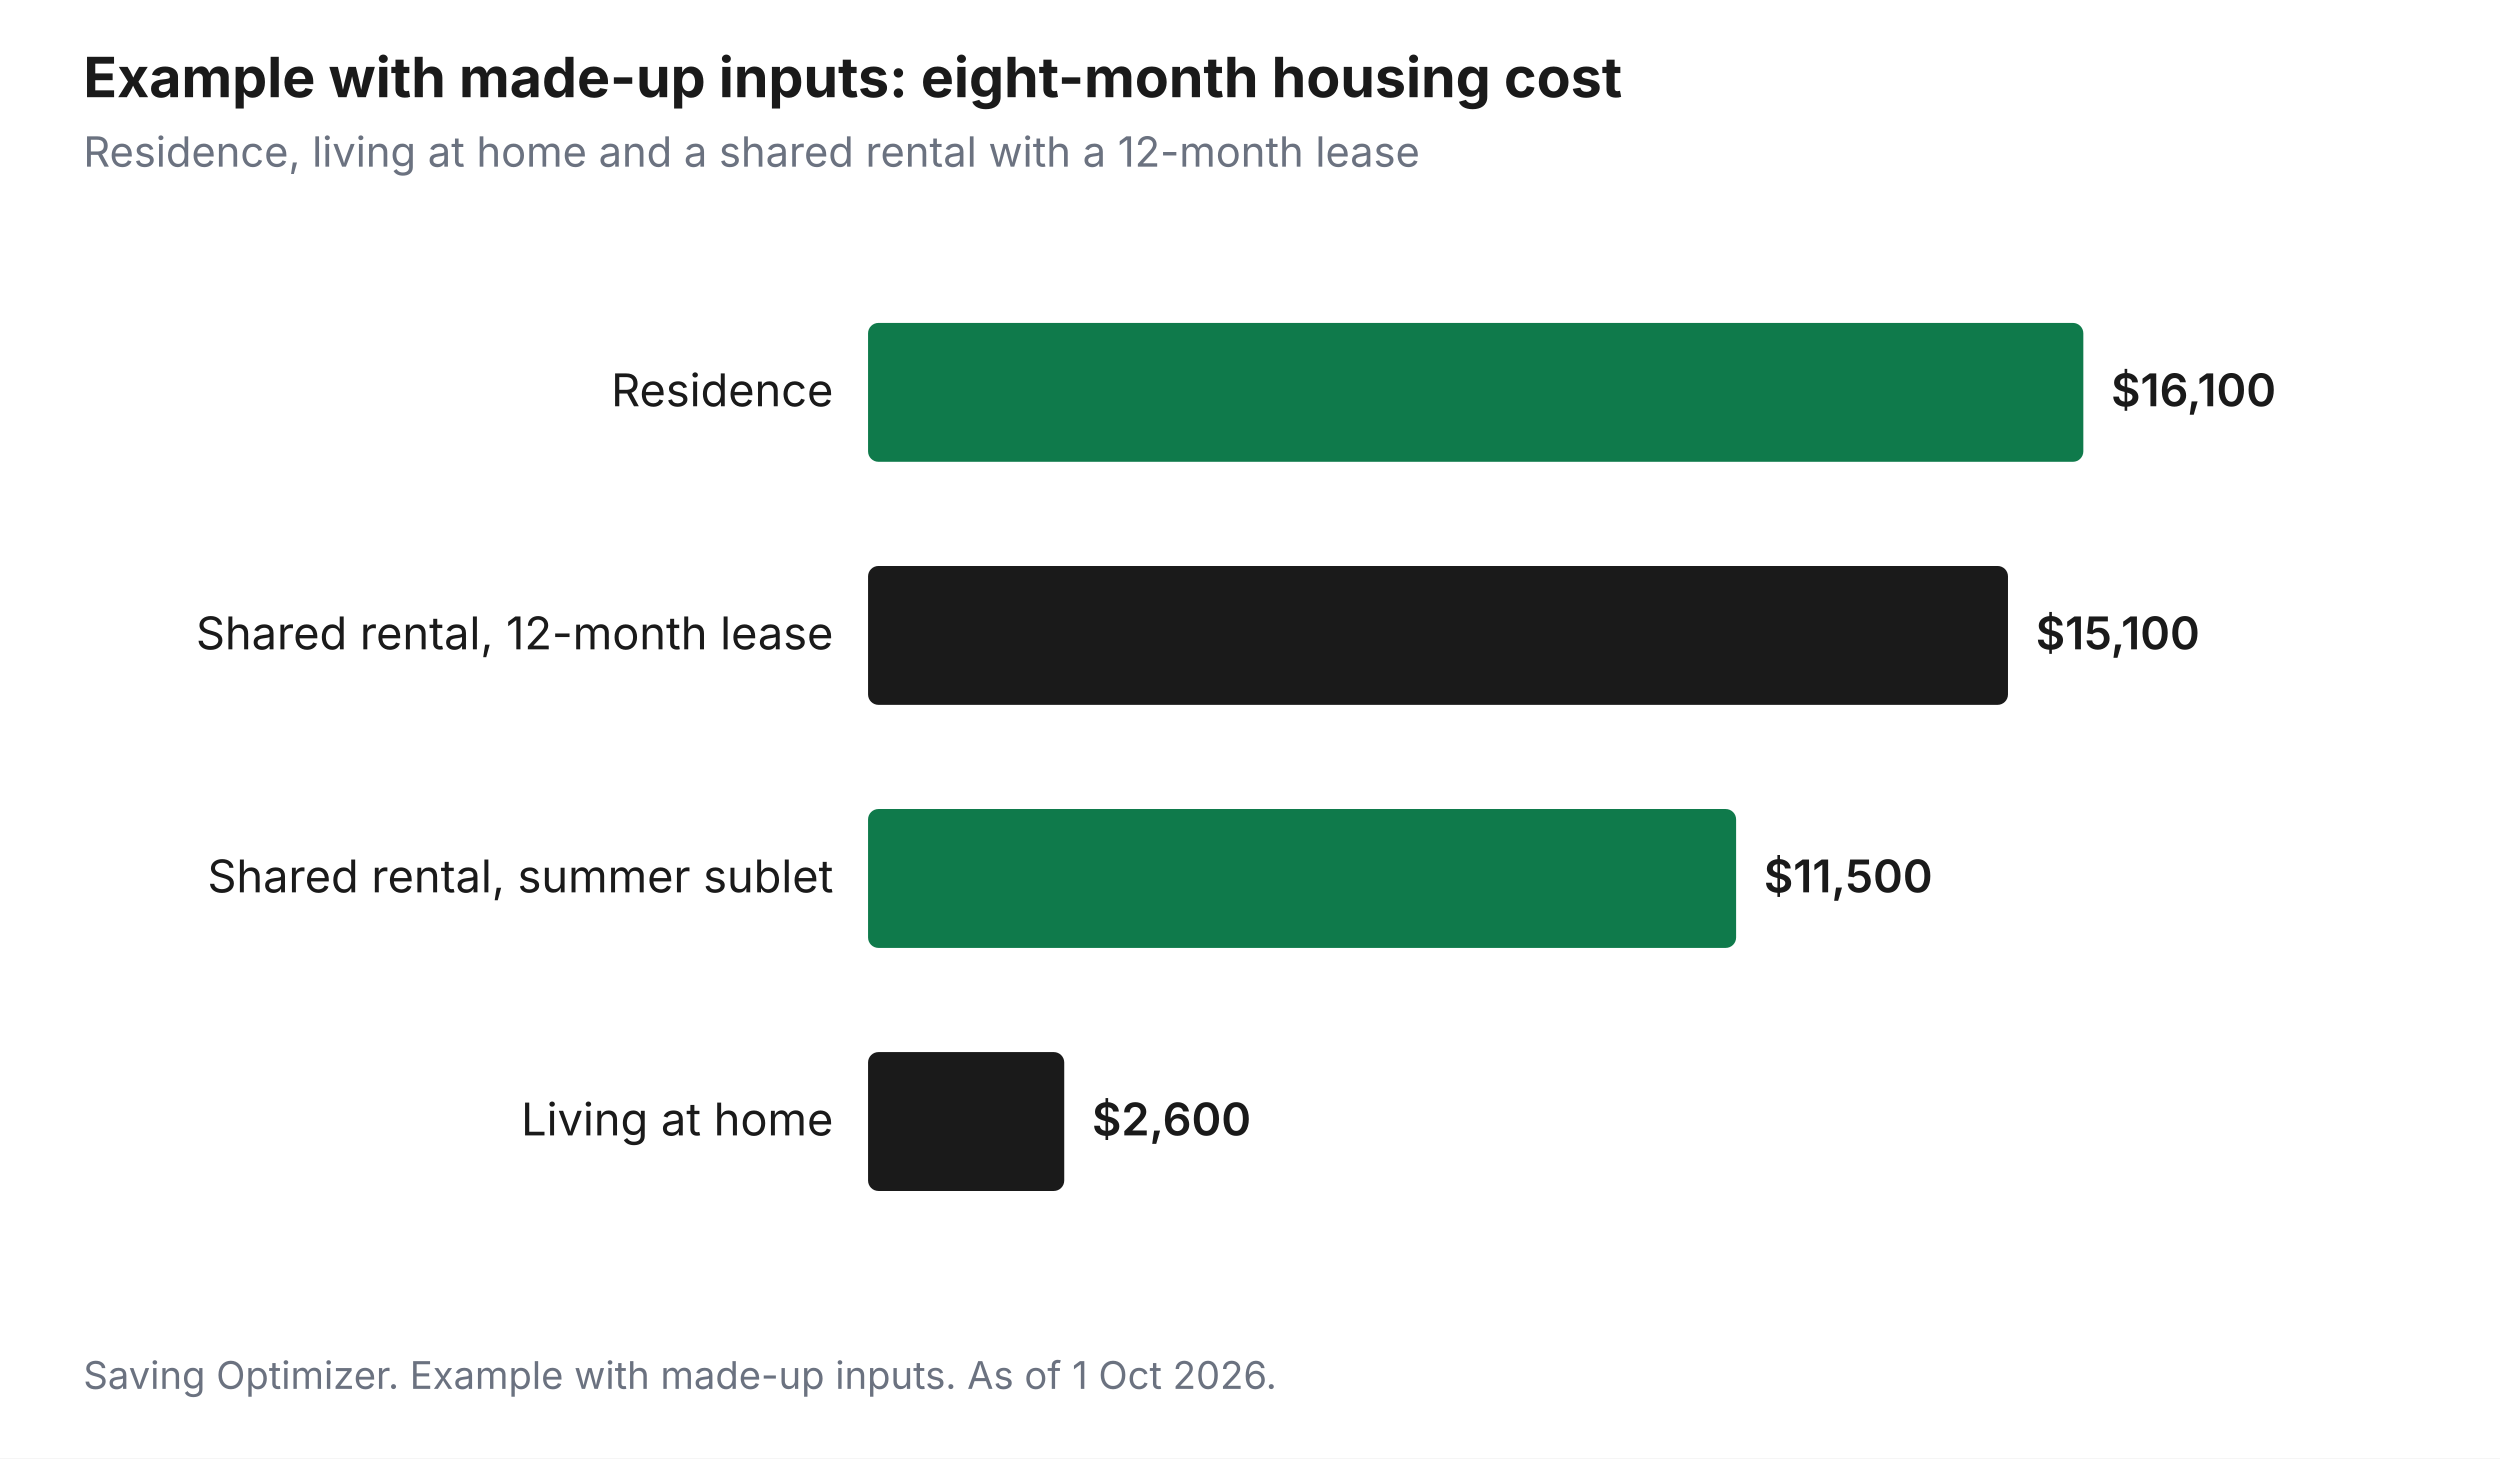
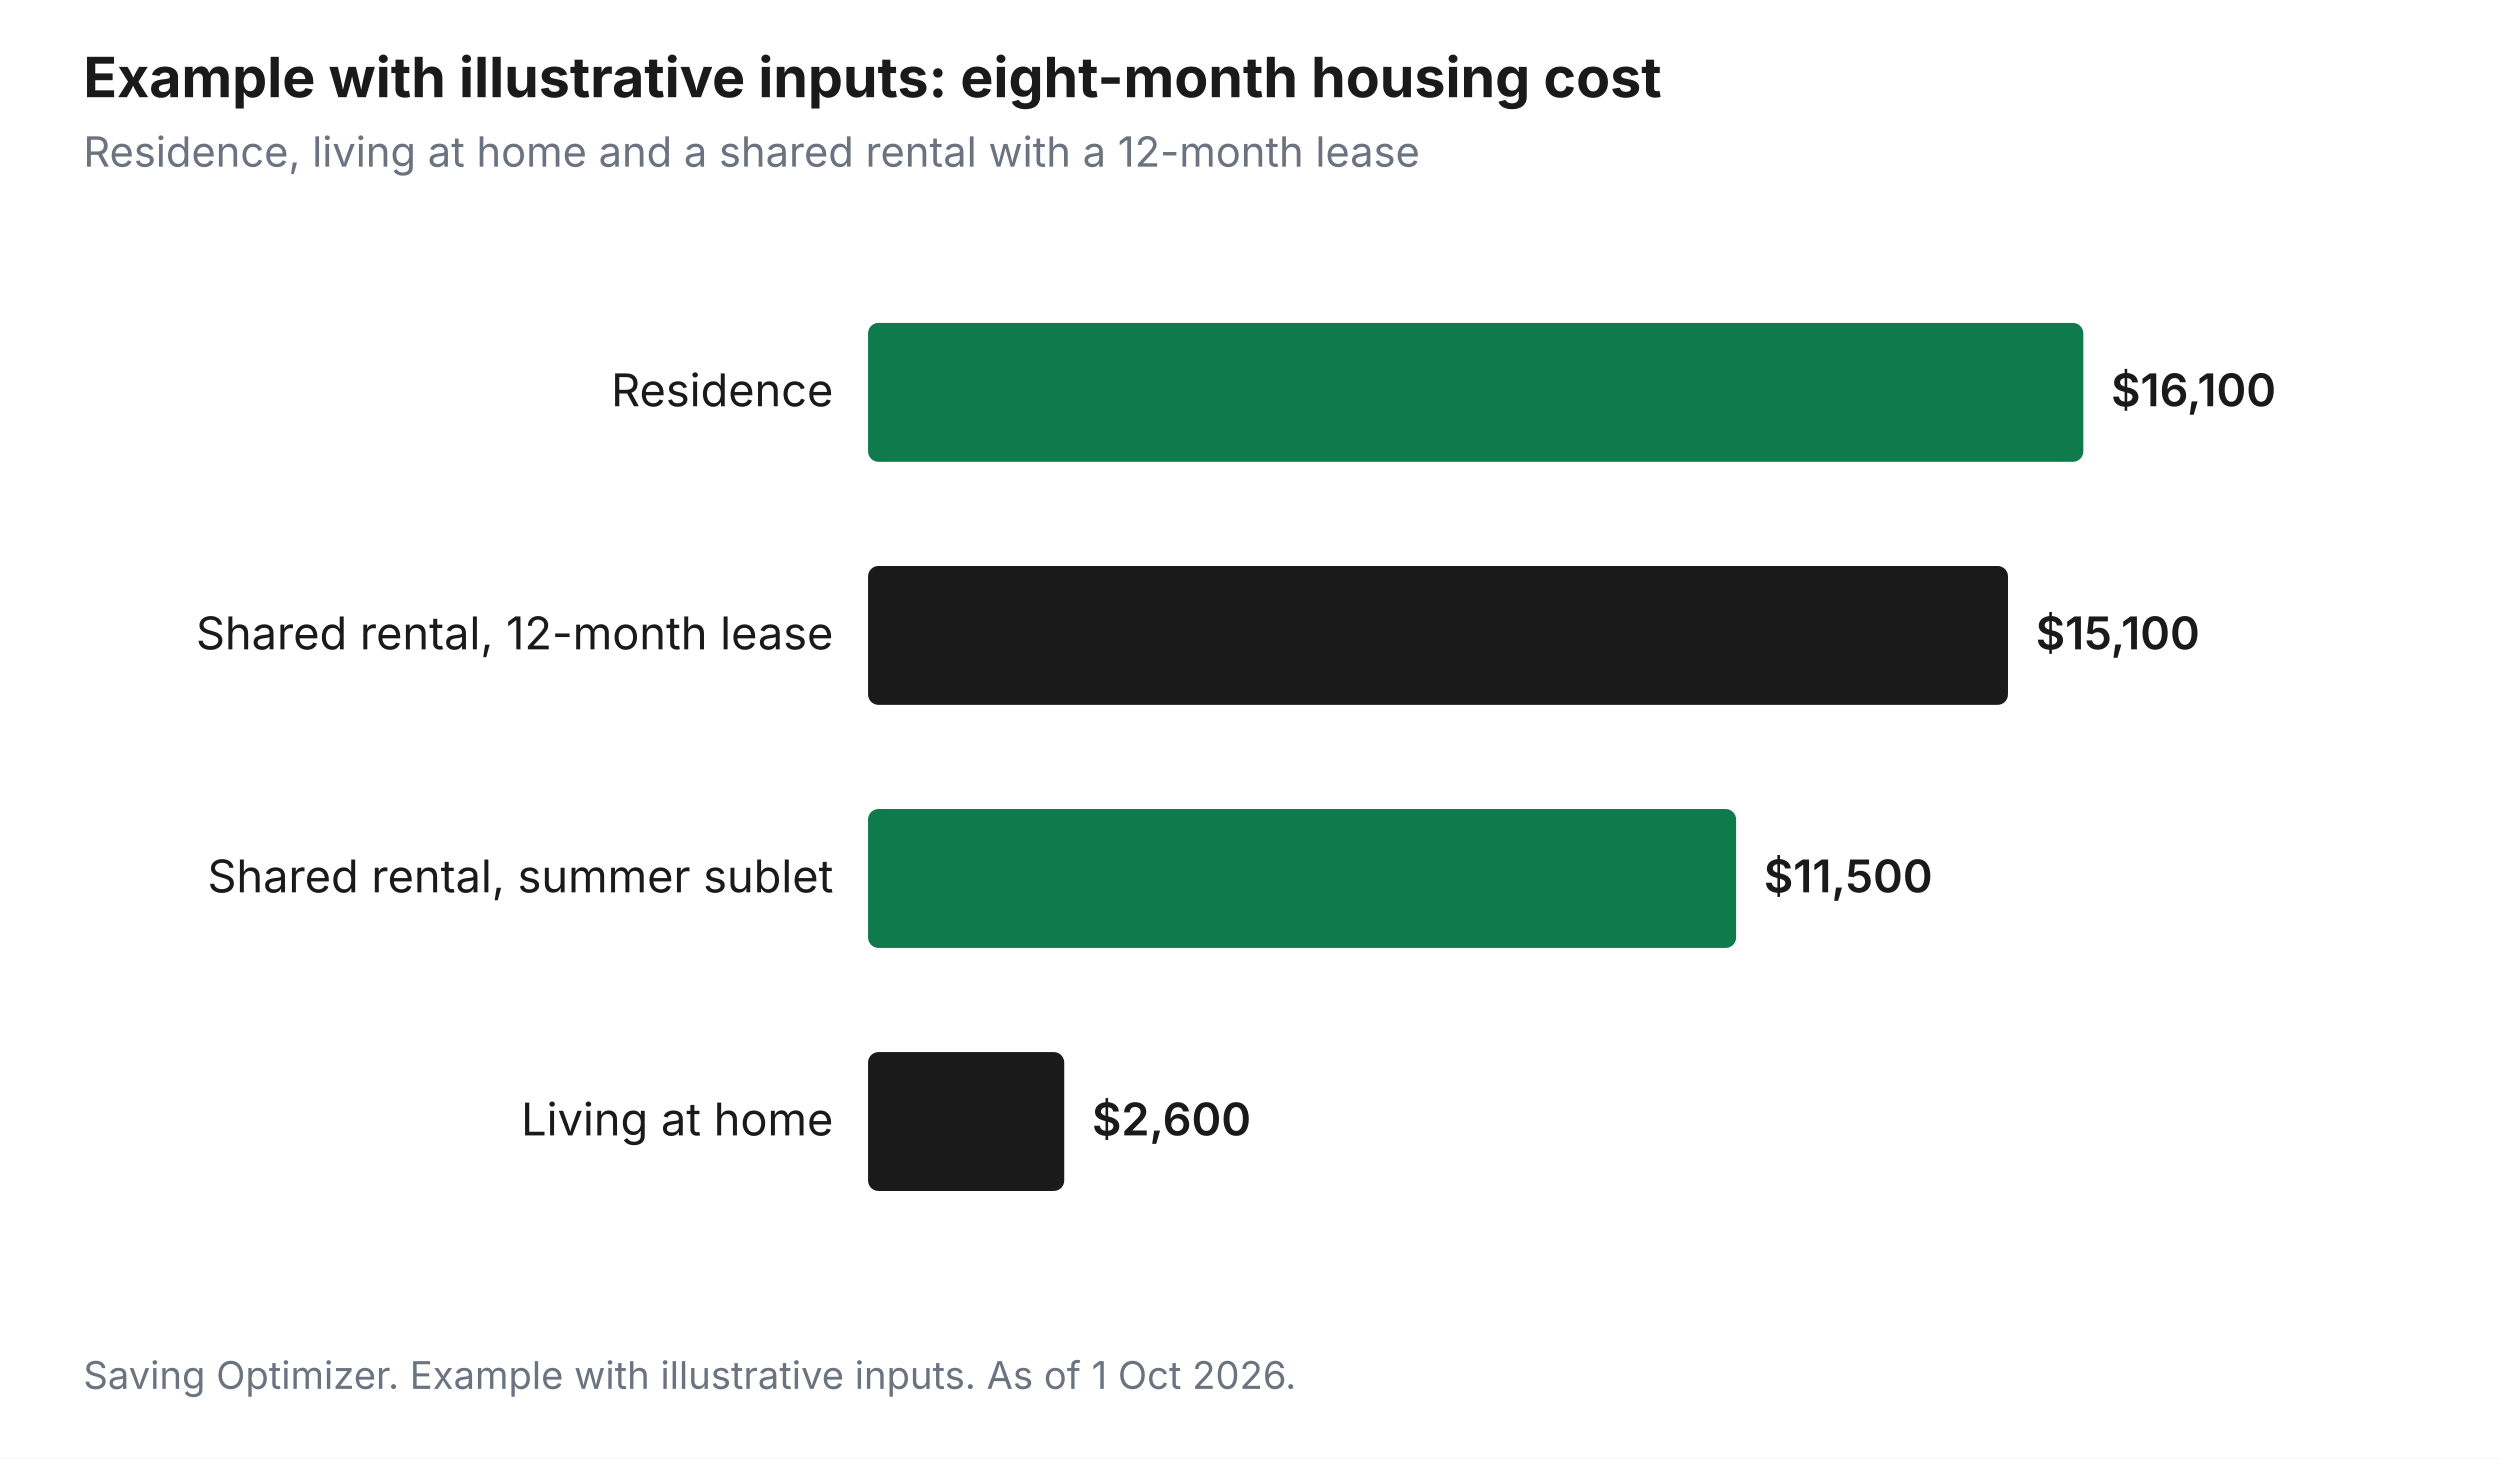
<svg xmlns="http://www.w3.org/2000/svg" viewBox="0 0 720 420" width="720" height="420" role="img" aria-labelledby="t d">
  <rect width="720" height="420" fill="#FFFFFF" />
-   <text x="24" y="28" font-family="Inter, Arial, sans-serif" font-size="16" font-weight="700" fill="#1A1A1A">Example with made-up inputs: eight-month housing cost</text>
+   <text x="24" y="28" font-family="Inter, Arial, sans-serif" font-size="16" font-weight="700" fill="#1A1A1A">Example with illustrative inputs: eight-month housing cost</text>
  <text x="24" y="48" font-family="Inter, Arial, sans-serif" font-size="12" fill="#6B7280">Residence, living at home and a shared rental with a 12-month lease</text>
  <text x="240" y="117.0" text-anchor="end" font-family="Inter, Arial, sans-serif" font-size="13" fill="#1A1A1A">Residence</text>
  <rect x="250" y="93.0" width="350.0" height="40.0" rx="3" fill="#0F7A4B" />
  <text x="608.0" y="117.0" font-family="Inter, Arial, sans-serif" font-size="13" font-weight="600" fill="#1A1A1A">$16,100</text>
  <text x="240" y="187.0" text-anchor="end" font-family="Inter, Arial, sans-serif" font-size="13" fill="#1A1A1A">Shared rental, 12-month lease</text>
  <rect x="250" y="163.0" width="328.3" height="40.0" rx="3" fill="#1A1A1A" />
  <text x="586.3" y="187.0" font-family="Inter, Arial, sans-serif" font-size="13" font-weight="600" fill="#1A1A1A">$15,100</text>
  <text x="240" y="257.0" text-anchor="end" font-family="Inter, Arial, sans-serif" font-size="13" fill="#1A1A1A">Shared rental, summer sublet</text>
  <rect x="250" y="233.0" width="250.0" height="40.0" rx="3" fill="#0F7A4B" />
  <text x="508.0" y="257.0" font-family="Inter, Arial, sans-serif" font-size="13" font-weight="600" fill="#1A1A1A">$11,500</text>
  <text x="240" y="327.0" text-anchor="end" font-family="Inter, Arial, sans-serif" font-size="13" fill="#1A1A1A">Living at home</text>
  <rect x="250" y="303.0" width="56.5" height="40.0" rx="3" fill="#1A1A1A" />
  <text x="314.5" y="327.0" font-family="Inter, Arial, sans-serif" font-size="13" font-weight="600" fill="#1A1A1A">$2,600</text>
-   <text x="24" y="400" font-family="Inter, Arial, sans-serif" font-size="11" fill="#6B7280">Saving Optimizer. Example with made-up inputs. As of 1 Oct 2026.</text>
+   <text x="24" y="400" font-family="Inter, Arial, sans-serif" font-size="11" fill="#6B7280">Saving Optimizer. Example with illustrative inputs. As of 1 Oct 2026.</text>
</svg>
